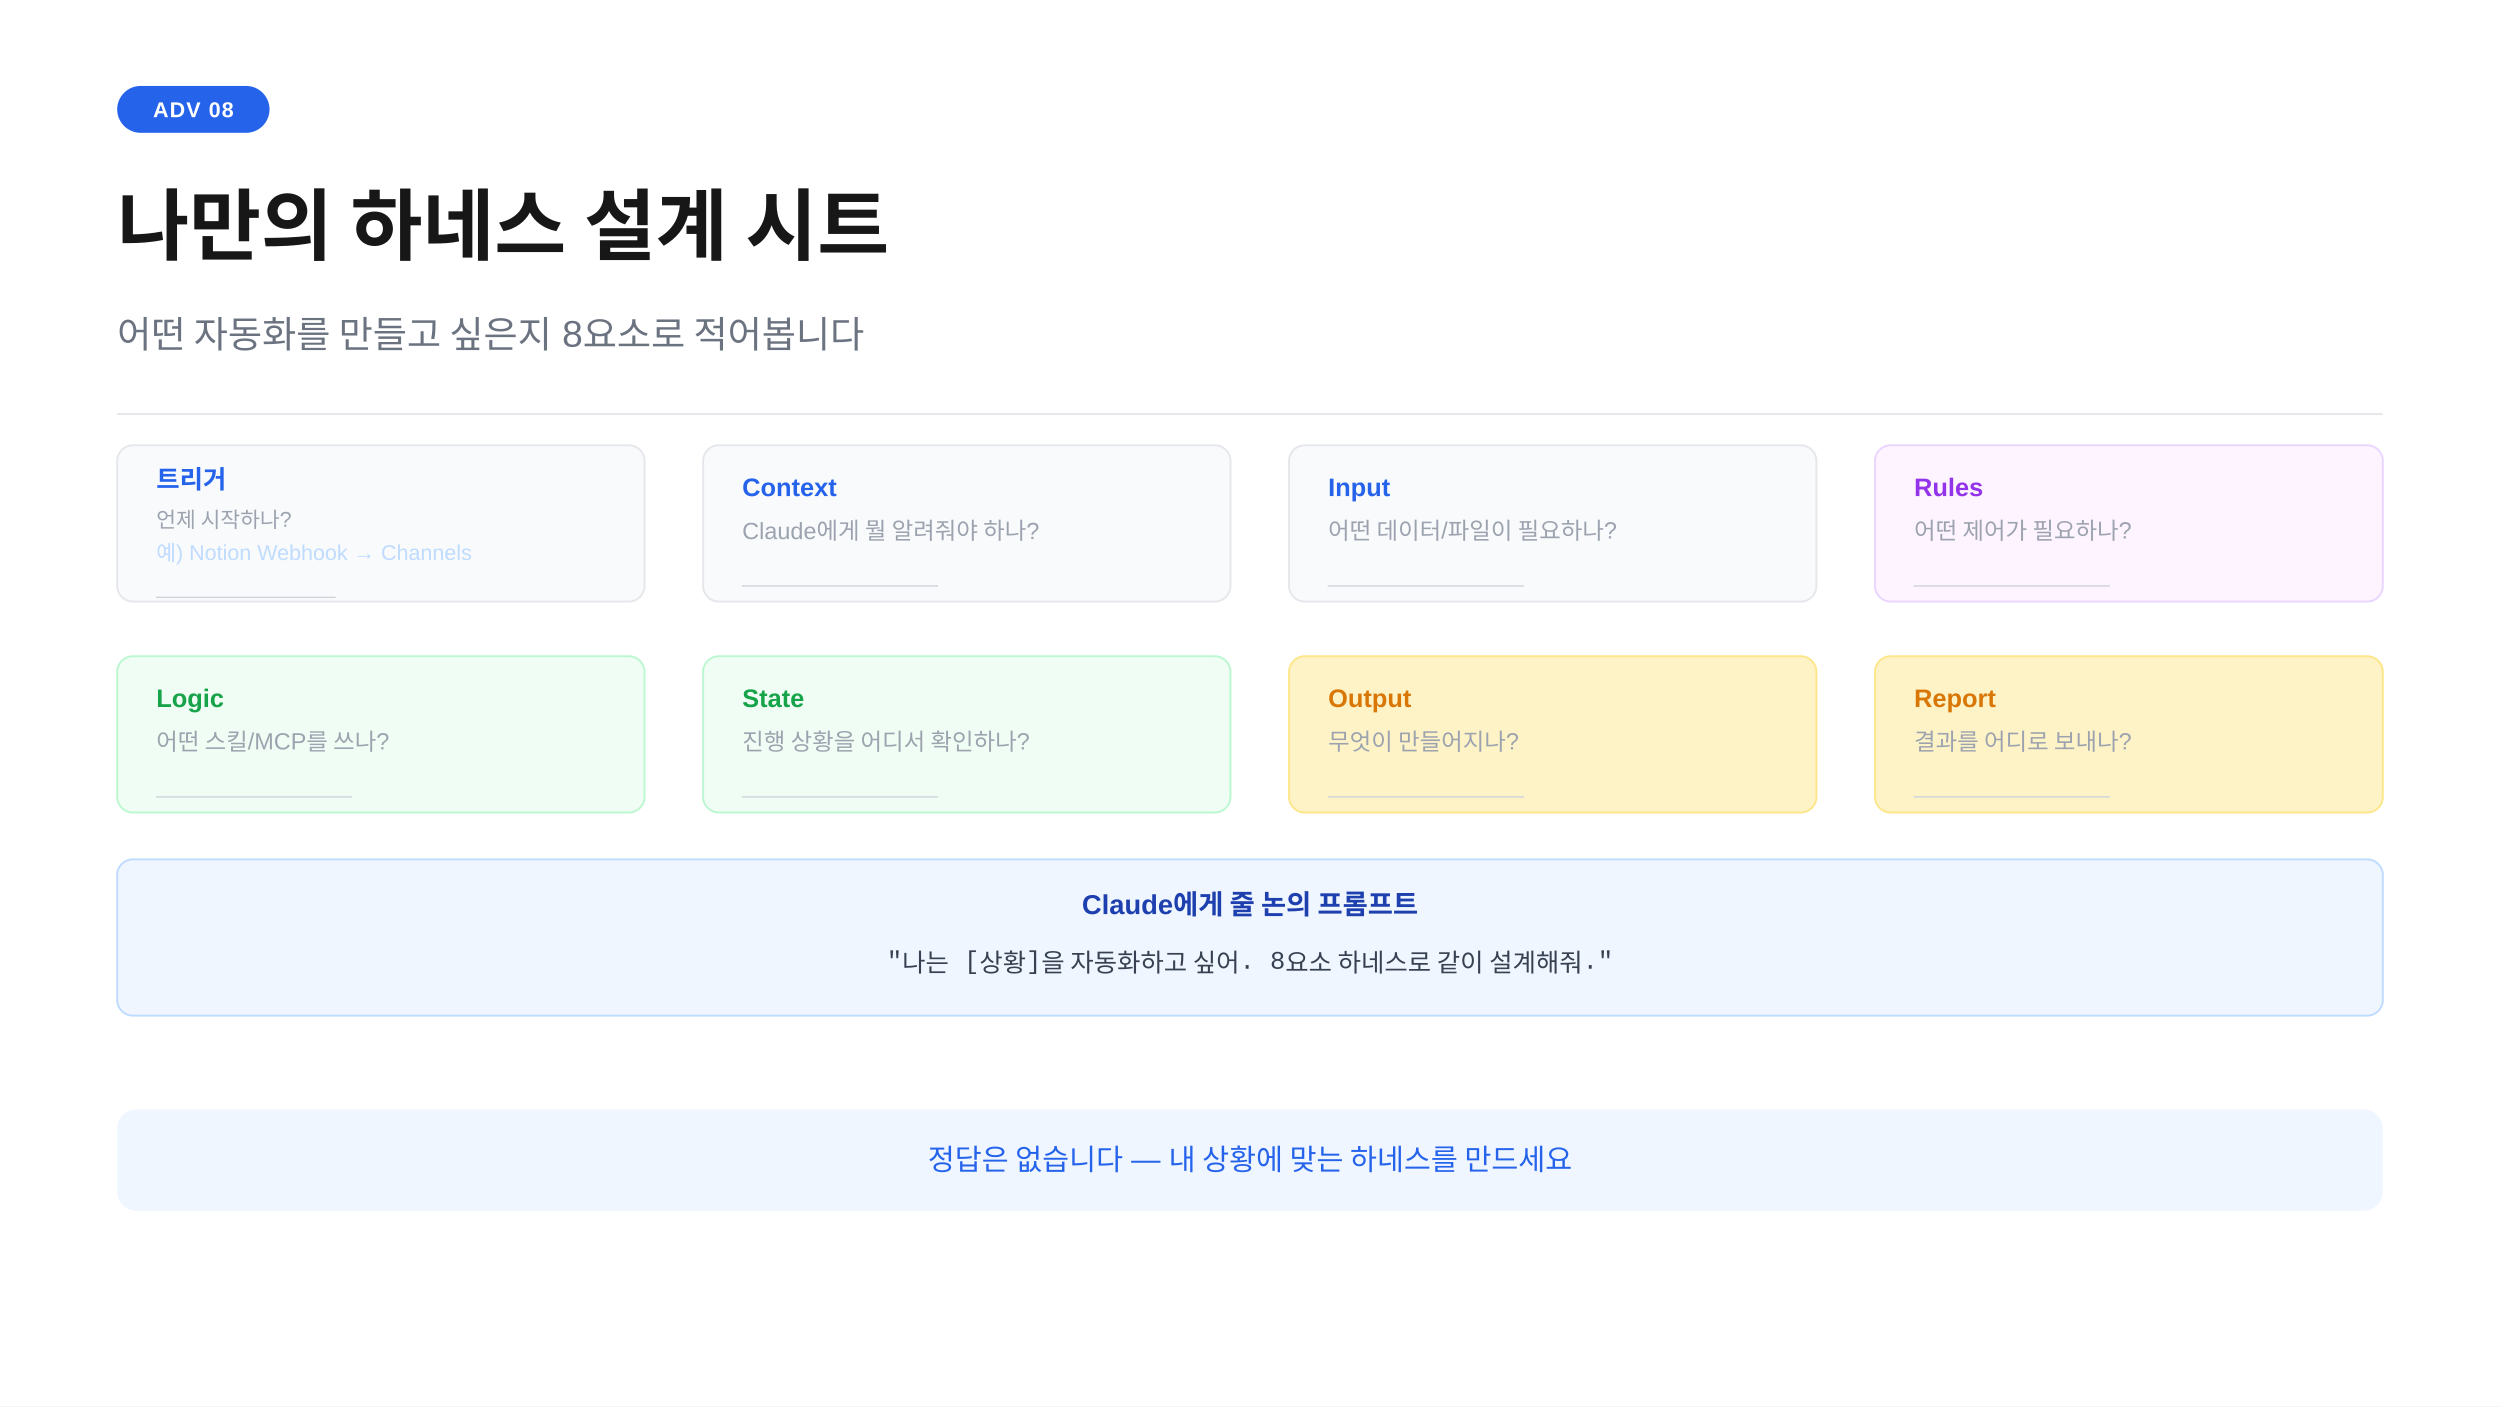
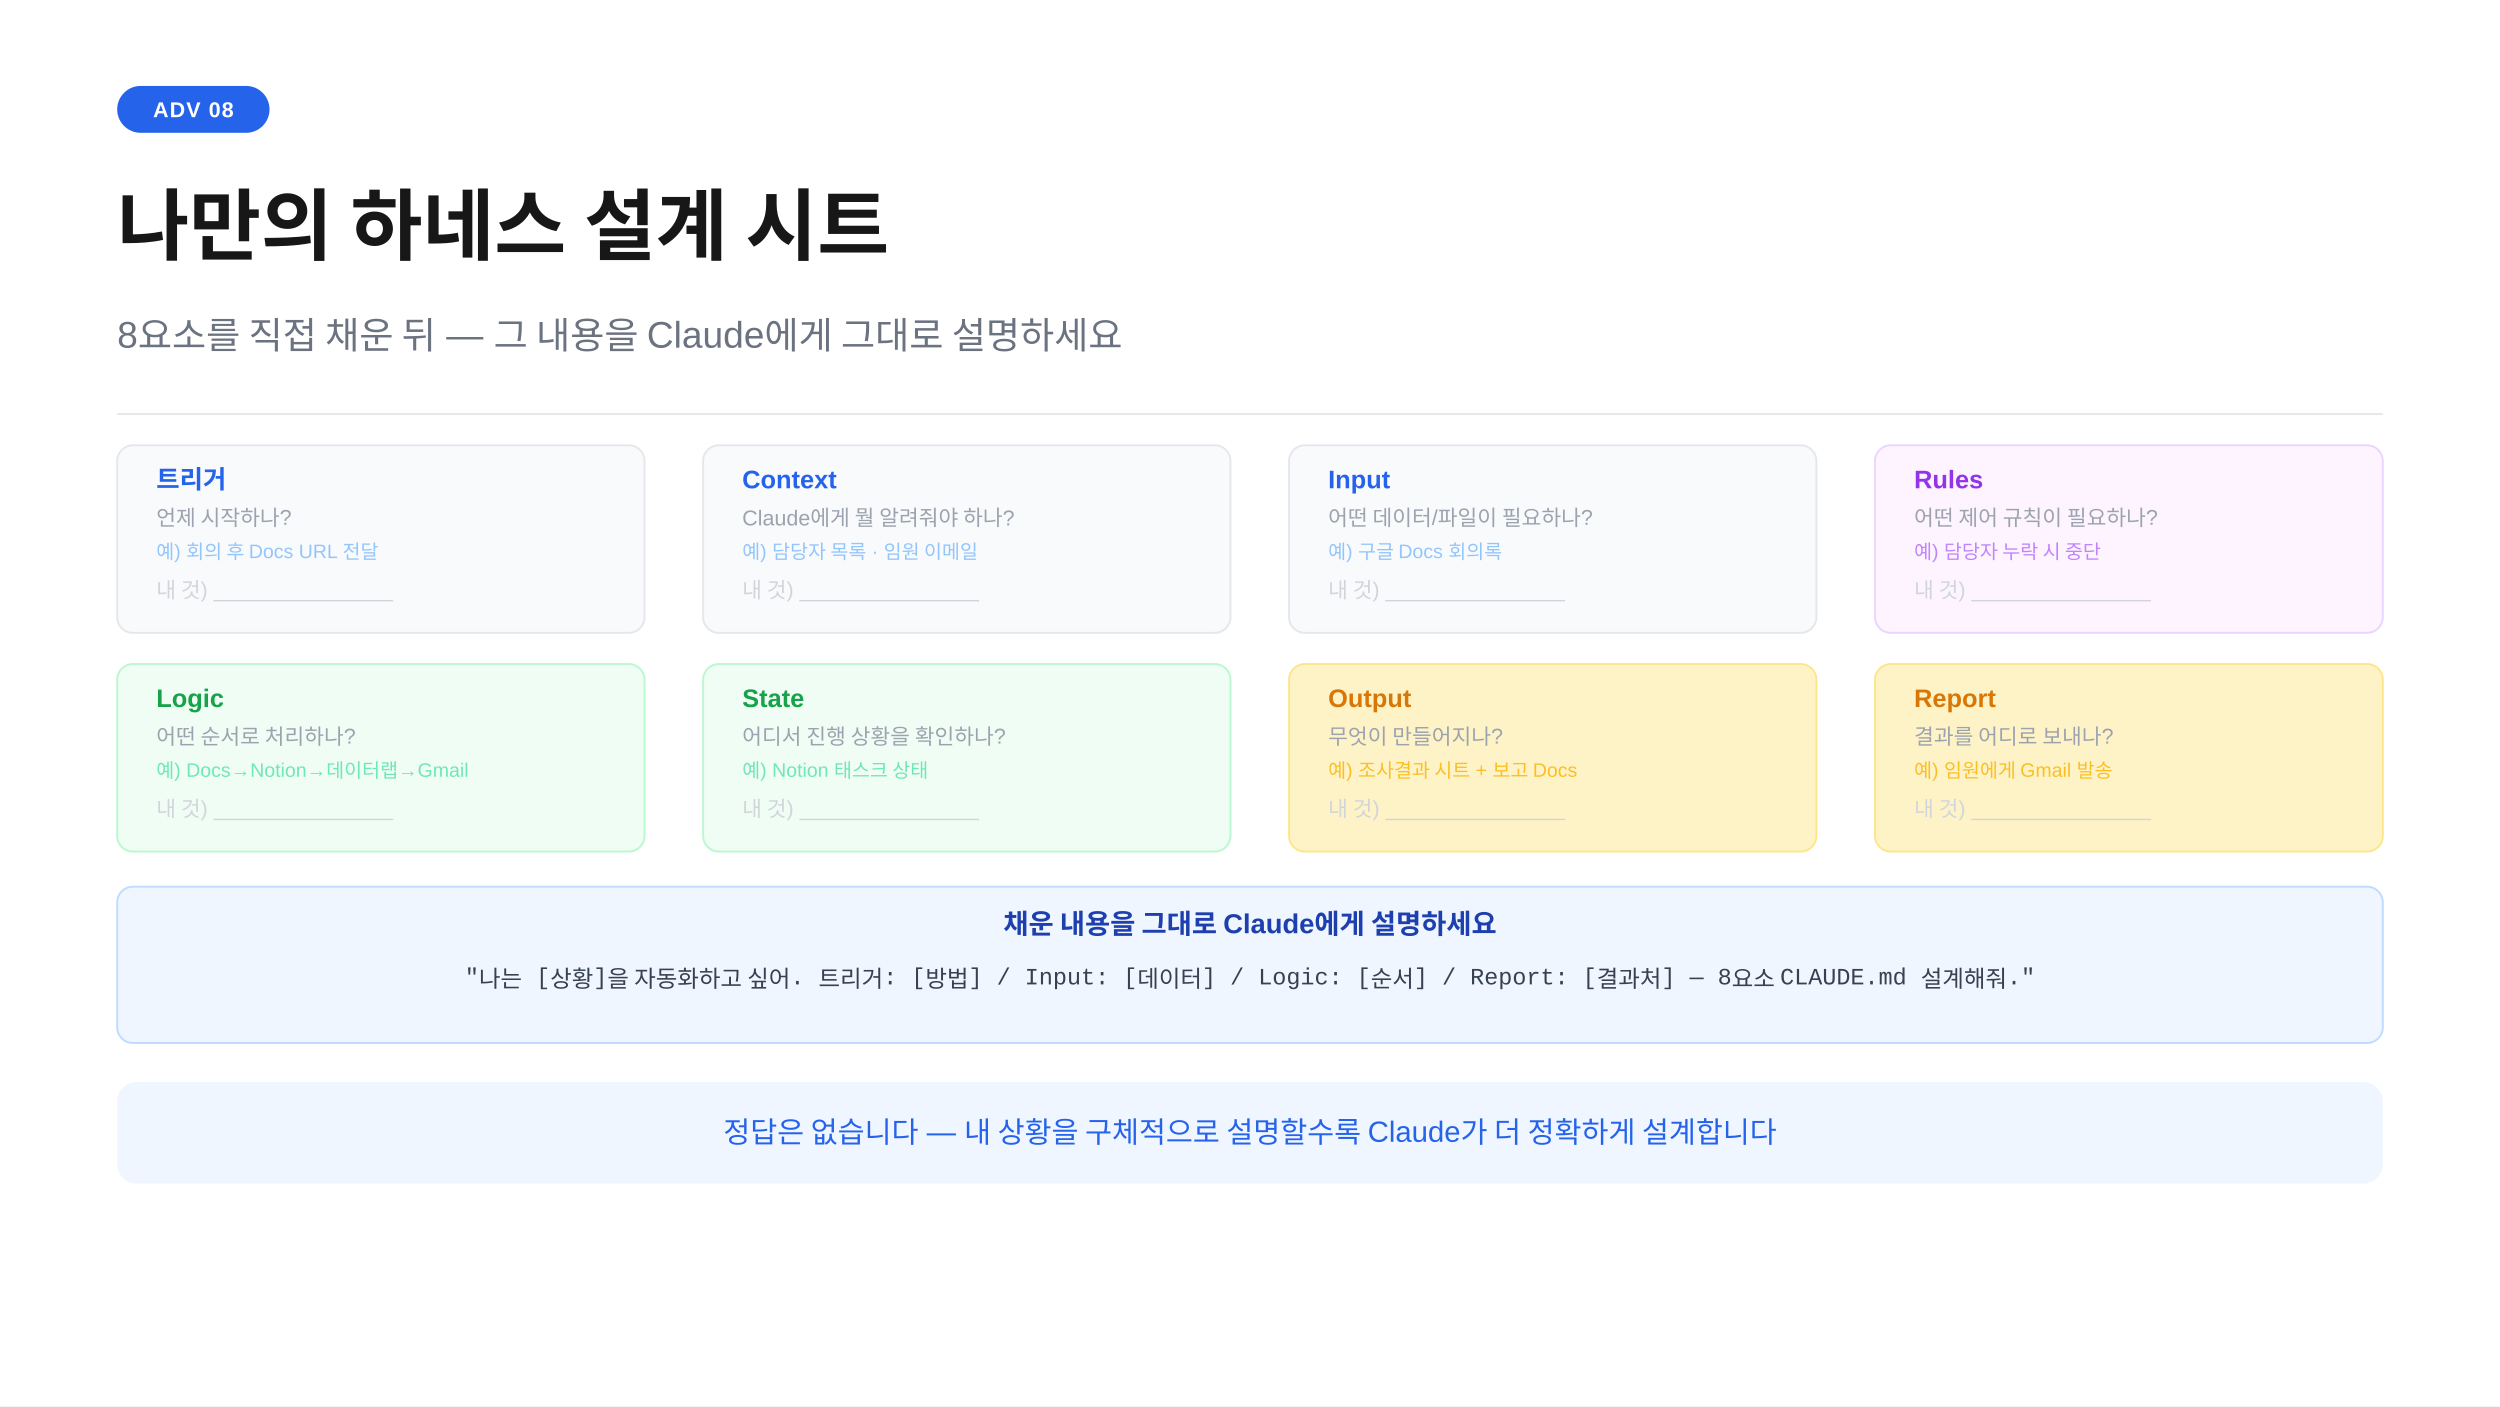
<svg xmlns="http://www.w3.org/2000/svg" width="1280" height="720" viewBox="0 0 1280 720">
  <rect width="1280" height="720" fill="#ffffff" />
  <rect x="60" y="44" width="78" height="24" rx="12" fill="#2563eb" />
  <text x="99" y="60" text-anchor="middle" font-family="-apple-system,BlinkMacSystemFont,'Segoe UI',Arial,sans-serif" font-size="11" font-weight="700" fill="#ffffff" letter-spacing="0.05em">ADV 08</text>
  <text x="60" y="130" font-family="-apple-system,BlinkMacSystemFont,'Segoe UI',Arial,sans-serif" font-size="40" font-weight="700" fill="#171717">나만의 하네스 설계 시트</text>
-   <text x="60" y="178" font-family="-apple-system,BlinkMacSystemFont,'Segoe UI',Arial,sans-serif" font-size="19" fill="#6b7280">어떤 자동화를 만들고 싶은지 8요소로 적어봅니다</text>
+   <text x="60" y="178" font-family="-apple-system,BlinkMacSystemFont,'Segoe UI',Arial,sans-serif" font-size="19" fill="#6b7280">8요소를 직접 채운 뒤 — 그 내용을 Claude에게 그대로 설명하세요</text>
  <line x1="60" y1="212" x2="1220" y2="212" stroke="#e5e7eb" stroke-width="1" />
-   <rect x="60" y="228" width="270" height="80" rx="8" fill="#f8fafc" stroke="#e5e7eb" stroke-width="1" />
+   <rect x="60" y="228" width="270" height="96" rx="8" fill="#f8fafc" stroke="#e5e7eb" stroke-width="1" />
  <text x="80" y="250" font-family="-apple-system,BlinkMacSystemFont,'Segoe UI',Arial,sans-serif" font-size="13" font-weight="700" fill="#2563eb">트리거</text>
-   <text x="80" y="270" font-family="-apple-system,BlinkMacSystemFont,'Segoe UI',Arial,sans-serif" font-size="11" fill="#9ca3af">언제 시작하나?</text>
-   <text x="80" y="287" font-family="-apple-system,BlinkMacSystemFont,'Segoe UI',Arial,sans-serif" font-size="11" fill="#bfdbfe">예) Notion Webhook → Channels</text>
-   <text x="80" y="304" font-family="-apple-system,BlinkMacSystemFont,'Segoe UI',Arial,sans-serif" font-size="11" fill="#d1d5db">_______________</text>
-   <rect x="360" y="228" width="270" height="80" rx="8" fill="#f8fafc" stroke="#e5e7eb" stroke-width="1" />
-   <text x="380" y="254" font-family="-apple-system,BlinkMacSystemFont,'Segoe UI',Arial,sans-serif" font-size="13" font-weight="700" fill="#2563eb">Context</text>
-   <text x="380" y="276" font-family="-apple-system,BlinkMacSystemFont,'Segoe UI',Arial,sans-serif" font-size="12" fill="#9ca3af">Claude에게 뭘 알려줘야 하나?</text>
-   <text x="380" y="298" font-family="-apple-system,BlinkMacSystemFont,'Segoe UI',Arial,sans-serif" font-size="12" fill="#d1d5db">_______________</text>
-   <rect x="660" y="228" width="270" height="80" rx="8" fill="#f8fafc" stroke="#e5e7eb" stroke-width="1" />
-   <text x="680" y="254" font-family="-apple-system,BlinkMacSystemFont,'Segoe UI',Arial,sans-serif" font-size="13" font-weight="700" fill="#2563eb">Input</text>
-   <text x="680" y="276" font-family="-apple-system,BlinkMacSystemFont,'Segoe UI',Arial,sans-serif" font-size="12" fill="#9ca3af">어떤 데이터/파일이 필요하나?</text>
-   <text x="680" y="298" font-family="-apple-system,BlinkMacSystemFont,'Segoe UI',Arial,sans-serif" font-size="12" fill="#d1d5db">_______________</text>
-   <rect x="960" y="228" width="260" height="80" rx="8" fill="#fdf4ff" stroke="#e9d5ff" stroke-width="1" />
-   <text x="980" y="254" font-family="-apple-system,BlinkMacSystemFont,'Segoe UI',Arial,sans-serif" font-size="13" font-weight="700" fill="#9333ea">Rules</text>
-   <text x="980" y="276" font-family="-apple-system,BlinkMacSystemFont,'Segoe UI',Arial,sans-serif" font-size="12" fill="#9ca3af">어떤 제어가 필요하나?</text>
-   <text x="980" y="298" font-family="-apple-system,BlinkMacSystemFont,'Segoe UI',Arial,sans-serif" font-size="12" fill="#d1d5db">_______________</text>
-   <rect x="60" y="336" width="270" height="80" rx="8" fill="#f0fdf4" stroke="#bbf7d0" stroke-width="1" />
+   <text x="80" y="269" font-family="-apple-system,BlinkMacSystemFont,'Segoe UI',Arial,sans-serif" font-size="11" fill="#9ca3af">언제 시작하나?</text>
+   <text x="80" y="286" font-family="-apple-system,BlinkMacSystemFont,'Segoe UI',Arial,sans-serif" font-size="10" fill="#93c5fd">예) 회의 후 Docs URL 전달</text>
+   <text x="80" y="306" font-family="-apple-system,BlinkMacSystemFont,'Segoe UI',Arial,sans-serif" font-size="11" fill="#d1d5db">내 것) _______________</text>
+   <rect x="360" y="228" width="270" height="96" rx="8" fill="#f8fafc" stroke="#e5e7eb" stroke-width="1" />
+   <text x="380" y="250" font-family="-apple-system,BlinkMacSystemFont,'Segoe UI',Arial,sans-serif" font-size="13" font-weight="700" fill="#2563eb">Context</text>
+   <text x="380" y="269" font-family="-apple-system,BlinkMacSystemFont,'Segoe UI',Arial,sans-serif" font-size="11" fill="#9ca3af">Claude에게 뭘 알려줘야 하나?</text>
+   <text x="380" y="286" font-family="-apple-system,BlinkMacSystemFont,'Segoe UI',Arial,sans-serif" font-size="10" fill="#93c5fd">예) 담당자 목록 · 임원 이메일</text>
+   <text x="380" y="306" font-family="-apple-system,BlinkMacSystemFont,'Segoe UI',Arial,sans-serif" font-size="11" fill="#d1d5db">내 것) _______________</text>
+   <rect x="660" y="228" width="270" height="96" rx="8" fill="#f8fafc" stroke="#e5e7eb" stroke-width="1" />
+   <text x="680" y="250" font-family="-apple-system,BlinkMacSystemFont,'Segoe UI',Arial,sans-serif" font-size="13" font-weight="700" fill="#2563eb">Input</text>
+   <text x="680" y="269" font-family="-apple-system,BlinkMacSystemFont,'Segoe UI',Arial,sans-serif" font-size="11" fill="#9ca3af">어떤 데이터/파일이 필요하나?</text>
+   <text x="680" y="286" font-family="-apple-system,BlinkMacSystemFont,'Segoe UI',Arial,sans-serif" font-size="10" fill="#93c5fd">예) 구글 Docs 회의록</text>
+   <text x="680" y="306" font-family="-apple-system,BlinkMacSystemFont,'Segoe UI',Arial,sans-serif" font-size="11" fill="#d1d5db">내 것) _______________</text>
+   <rect x="960" y="228" width="260" height="96" rx="8" fill="#fdf4ff" stroke="#e9d5ff" stroke-width="1" />
+   <text x="980" y="250" font-family="-apple-system,BlinkMacSystemFont,'Segoe UI',Arial,sans-serif" font-size="13" font-weight="700" fill="#9333ea">Rules</text>
+   <text x="980" y="269" font-family="-apple-system,BlinkMacSystemFont,'Segoe UI',Arial,sans-serif" font-size="11" fill="#9ca3af">어떤 제어 규칙이 필요하나?</text>
+   <text x="980" y="286" font-family="-apple-system,BlinkMacSystemFont,'Segoe UI',Arial,sans-serif" font-size="10" fill="#c084fc">예) 담당자 누락 시 중단</text>
+   <text x="980" y="306" font-family="-apple-system,BlinkMacSystemFont,'Segoe UI',Arial,sans-serif" font-size="11" fill="#d1d5db">내 것) _______________</text>
+   <rect x="60" y="340" width="270" height="96" rx="8" fill="#f0fdf4" stroke="#bbf7d0" stroke-width="1" />
  <text x="80" y="362" font-family="-apple-system,BlinkMacSystemFont,'Segoe UI',Arial,sans-serif" font-size="13" font-weight="700" fill="#16a34a">Logic</text>
-   <text x="80" y="384" font-family="-apple-system,BlinkMacSystemFont,'Segoe UI',Arial,sans-serif" font-size="12" fill="#9ca3af">어떤 스킬/MCP를 쓰나?</text>
-   <text x="80" y="406" font-family="-apple-system,BlinkMacSystemFont,'Segoe UI',Arial,sans-serif" font-size="12" fill="#d1d5db">_______________</text>
-   <rect x="360" y="336" width="270" height="80" rx="8" fill="#f0fdf4" stroke="#bbf7d0" stroke-width="1" />
+   <text x="80" y="381" font-family="-apple-system,BlinkMacSystemFont,'Segoe UI',Arial,sans-serif" font-size="11" fill="#9ca3af">어떤 순서로 처리하나?</text>
+   <text x="80" y="398" font-family="-apple-system,BlinkMacSystemFont,'Segoe UI',Arial,sans-serif" font-size="10" fill="#6ee7b7">예) Docs→Notion→데이터랩→Gmail</text>
+   <text x="80" y="418" font-family="-apple-system,BlinkMacSystemFont,'Segoe UI',Arial,sans-serif" font-size="11" fill="#d1d5db">내 것) _______________</text>
+   <rect x="360" y="340" width="270" height="96" rx="8" fill="#f0fdf4" stroke="#bbf7d0" stroke-width="1" />
  <text x="380" y="362" font-family="-apple-system,BlinkMacSystemFont,'Segoe UI',Arial,sans-serif" font-size="13" font-weight="700" fill="#16a34a">State</text>
-   <text x="380" y="384" font-family="-apple-system,BlinkMacSystemFont,'Segoe UI',Arial,sans-serif" font-size="12" fill="#9ca3af">진행 상황을 어디서 확인하나?</text>
-   <text x="380" y="406" font-family="-apple-system,BlinkMacSystemFont,'Segoe UI',Arial,sans-serif" font-size="12" fill="#d1d5db">_______________</text>
-   <rect x="660" y="336" width="270" height="80" rx="8" fill="#fef3c7" stroke="#fde68a" stroke-width="1" />
+   <text x="380" y="381" font-family="-apple-system,BlinkMacSystemFont,'Segoe UI',Arial,sans-serif" font-size="11" fill="#9ca3af">어디서 진행 상황을 확인하나?</text>
+   <text x="380" y="398" font-family="-apple-system,BlinkMacSystemFont,'Segoe UI',Arial,sans-serif" font-size="10" fill="#6ee7b7">예) Notion 태스크 상태</text>
+   <text x="380" y="418" font-family="-apple-system,BlinkMacSystemFont,'Segoe UI',Arial,sans-serif" font-size="11" fill="#d1d5db">내 것) _______________</text>
+   <rect x="660" y="340" width="270" height="96" rx="8" fill="#fef3c7" stroke="#fde68a" stroke-width="1" />
  <text x="680" y="362" font-family="-apple-system,BlinkMacSystemFont,'Segoe UI',Arial,sans-serif" font-size="13" font-weight="700" fill="#d97706">Output</text>
-   <text x="680" y="384" font-family="-apple-system,BlinkMacSystemFont,'Segoe UI',Arial,sans-serif" font-size="12" fill="#9ca3af">무엇이 만들어지나?</text>
-   <text x="680" y="406" font-family="-apple-system,BlinkMacSystemFont,'Segoe UI',Arial,sans-serif" font-size="12" fill="#d1d5db">_______________</text>
-   <rect x="960" y="336" width="260" height="80" rx="8" fill="#fef3c7" stroke="#fde68a" stroke-width="1" />
+   <text x="680" y="381" font-family="-apple-system,BlinkMacSystemFont,'Segoe UI',Arial,sans-serif" font-size="11" fill="#9ca3af">무엇이 만들어지나?</text>
+   <text x="680" y="398" font-family="-apple-system,BlinkMacSystemFont,'Segoe UI',Arial,sans-serif" font-size="10" fill="#fbbf24">예) 조사결과 시트 + 보고 Docs</text>
+   <text x="680" y="418" font-family="-apple-system,BlinkMacSystemFont,'Segoe UI',Arial,sans-serif" font-size="11" fill="#d1d5db">내 것) _______________</text>
+   <rect x="960" y="340" width="260" height="96" rx="8" fill="#fef3c7" stroke="#fde68a" stroke-width="1" />
  <text x="980" y="362" font-family="-apple-system,BlinkMacSystemFont,'Segoe UI',Arial,sans-serif" font-size="13" font-weight="700" fill="#d97706">Report</text>
-   <text x="980" y="384" font-family="-apple-system,BlinkMacSystemFont,'Segoe UI',Arial,sans-serif" font-size="12" fill="#9ca3af">결과를 어디로 보내나?</text>
-   <text x="980" y="406" font-family="-apple-system,BlinkMacSystemFont,'Segoe UI',Arial,sans-serif" font-size="12" fill="#d1d5db">_______________</text>
-   <rect x="60" y="440" width="1160" height="80" rx="8" fill="#eff6ff" stroke="#bfdbfe" stroke-width="1" />
-   <text x="640" y="468" text-anchor="middle" font-family="-apple-system,BlinkMacSystemFont,'Segoe UI',Arial,sans-serif" font-size="14" font-weight="700" fill="#1e40af">Claude에게 줄 논의 프롬프트</text>
-   <text x="640" y="496" text-anchor="middle" font-family="'Courier New',Courier,monospace" font-size="13" fill="#374151">"나는 [상황]을 자동화하고 싶어. 8요소 하네스로 같이 설계해줘."</text>
-   <rect x="60" y="568" width="1160" height="52" rx="10" fill="#eff6ff" />
-   <text x="640" y="599" text-anchor="middle" font-family="-apple-system,BlinkMacSystemFont,'Segoe UI',Arial,sans-serif" font-size="15" fill="#2563eb">정답은 없습니다 — 내 상황에 맞는 하네스를 만드세요</text>
+   <text x="980" y="381" font-family="-apple-system,BlinkMacSystemFont,'Segoe UI',Arial,sans-serif" font-size="11" fill="#9ca3af">결과를 어디로 보내나?</text>
+   <text x="980" y="398" font-family="-apple-system,BlinkMacSystemFont,'Segoe UI',Arial,sans-serif" font-size="10" fill="#fbbf24">예) 임원에게 Gmail 발송</text>
+   <text x="980" y="418" font-family="-apple-system,BlinkMacSystemFont,'Segoe UI',Arial,sans-serif" font-size="11" fill="#d1d5db">내 것) _______________</text>
+   <rect x="60" y="454" width="1160" height="80" rx="8" fill="#eff6ff" stroke="#bfdbfe" stroke-width="1" />
+   <text x="640" y="478" text-anchor="middle" font-family="-apple-system,BlinkMacSystemFont,'Segoe UI',Arial,sans-serif" font-size="14" font-weight="700" fill="#1e40af">채운 내용을 그대로 Claude에게 설명하세요</text>
+   <text x="640" y="504" text-anchor="middle" font-family="'Courier New',Courier,monospace" font-size="12" fill="#374151">"나는 [상황]을 자동화하고 싶어. 트리거: [방법] / Input: [데이터] / Logic: [순서] / Report: [결과처] — 8요소 CLAUDE.md 설계해줘."</text>
+   <rect x="60" y="554" width="1160" height="52" rx="10" fill="#eff6ff" />
+   <text x="640" y="585" text-anchor="middle" font-family="-apple-system,BlinkMacSystemFont,'Segoe UI',Arial,sans-serif" font-size="15" fill="#2563eb">정답은 없습니다 — 내 상황을 구체적으로 설명할수록 Claude가 더 정확하게 설계합니다</text>
</svg>
